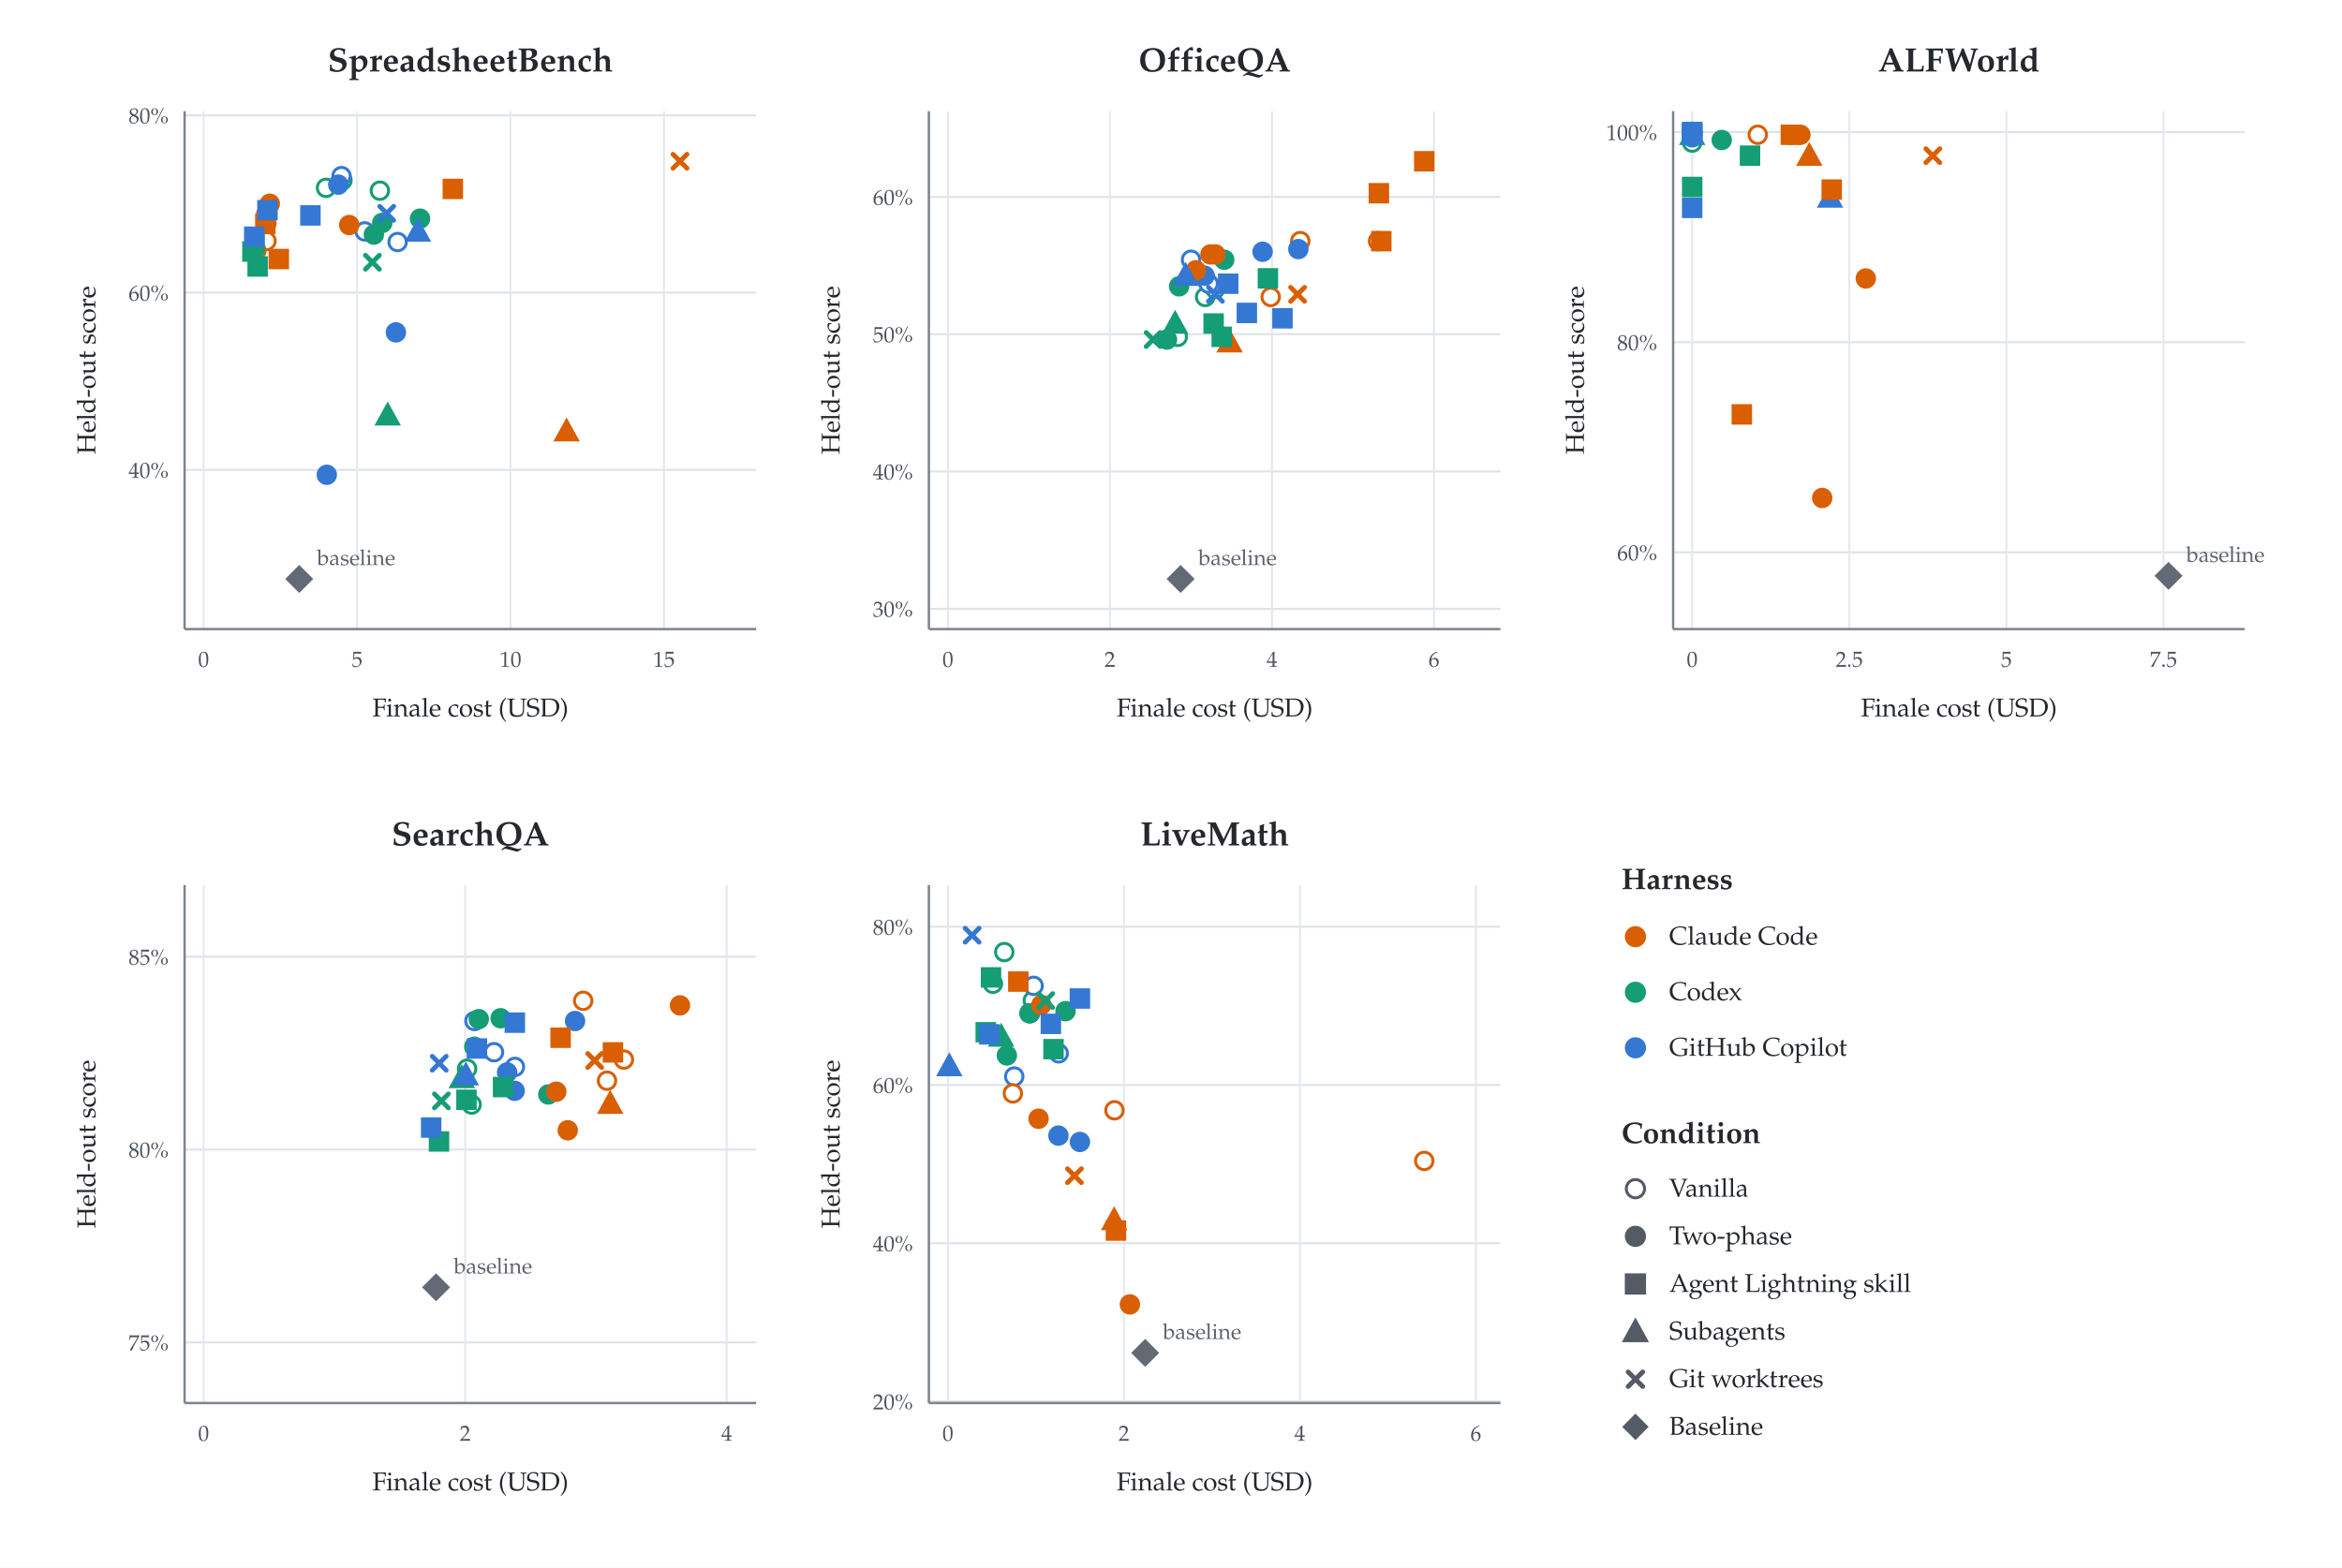
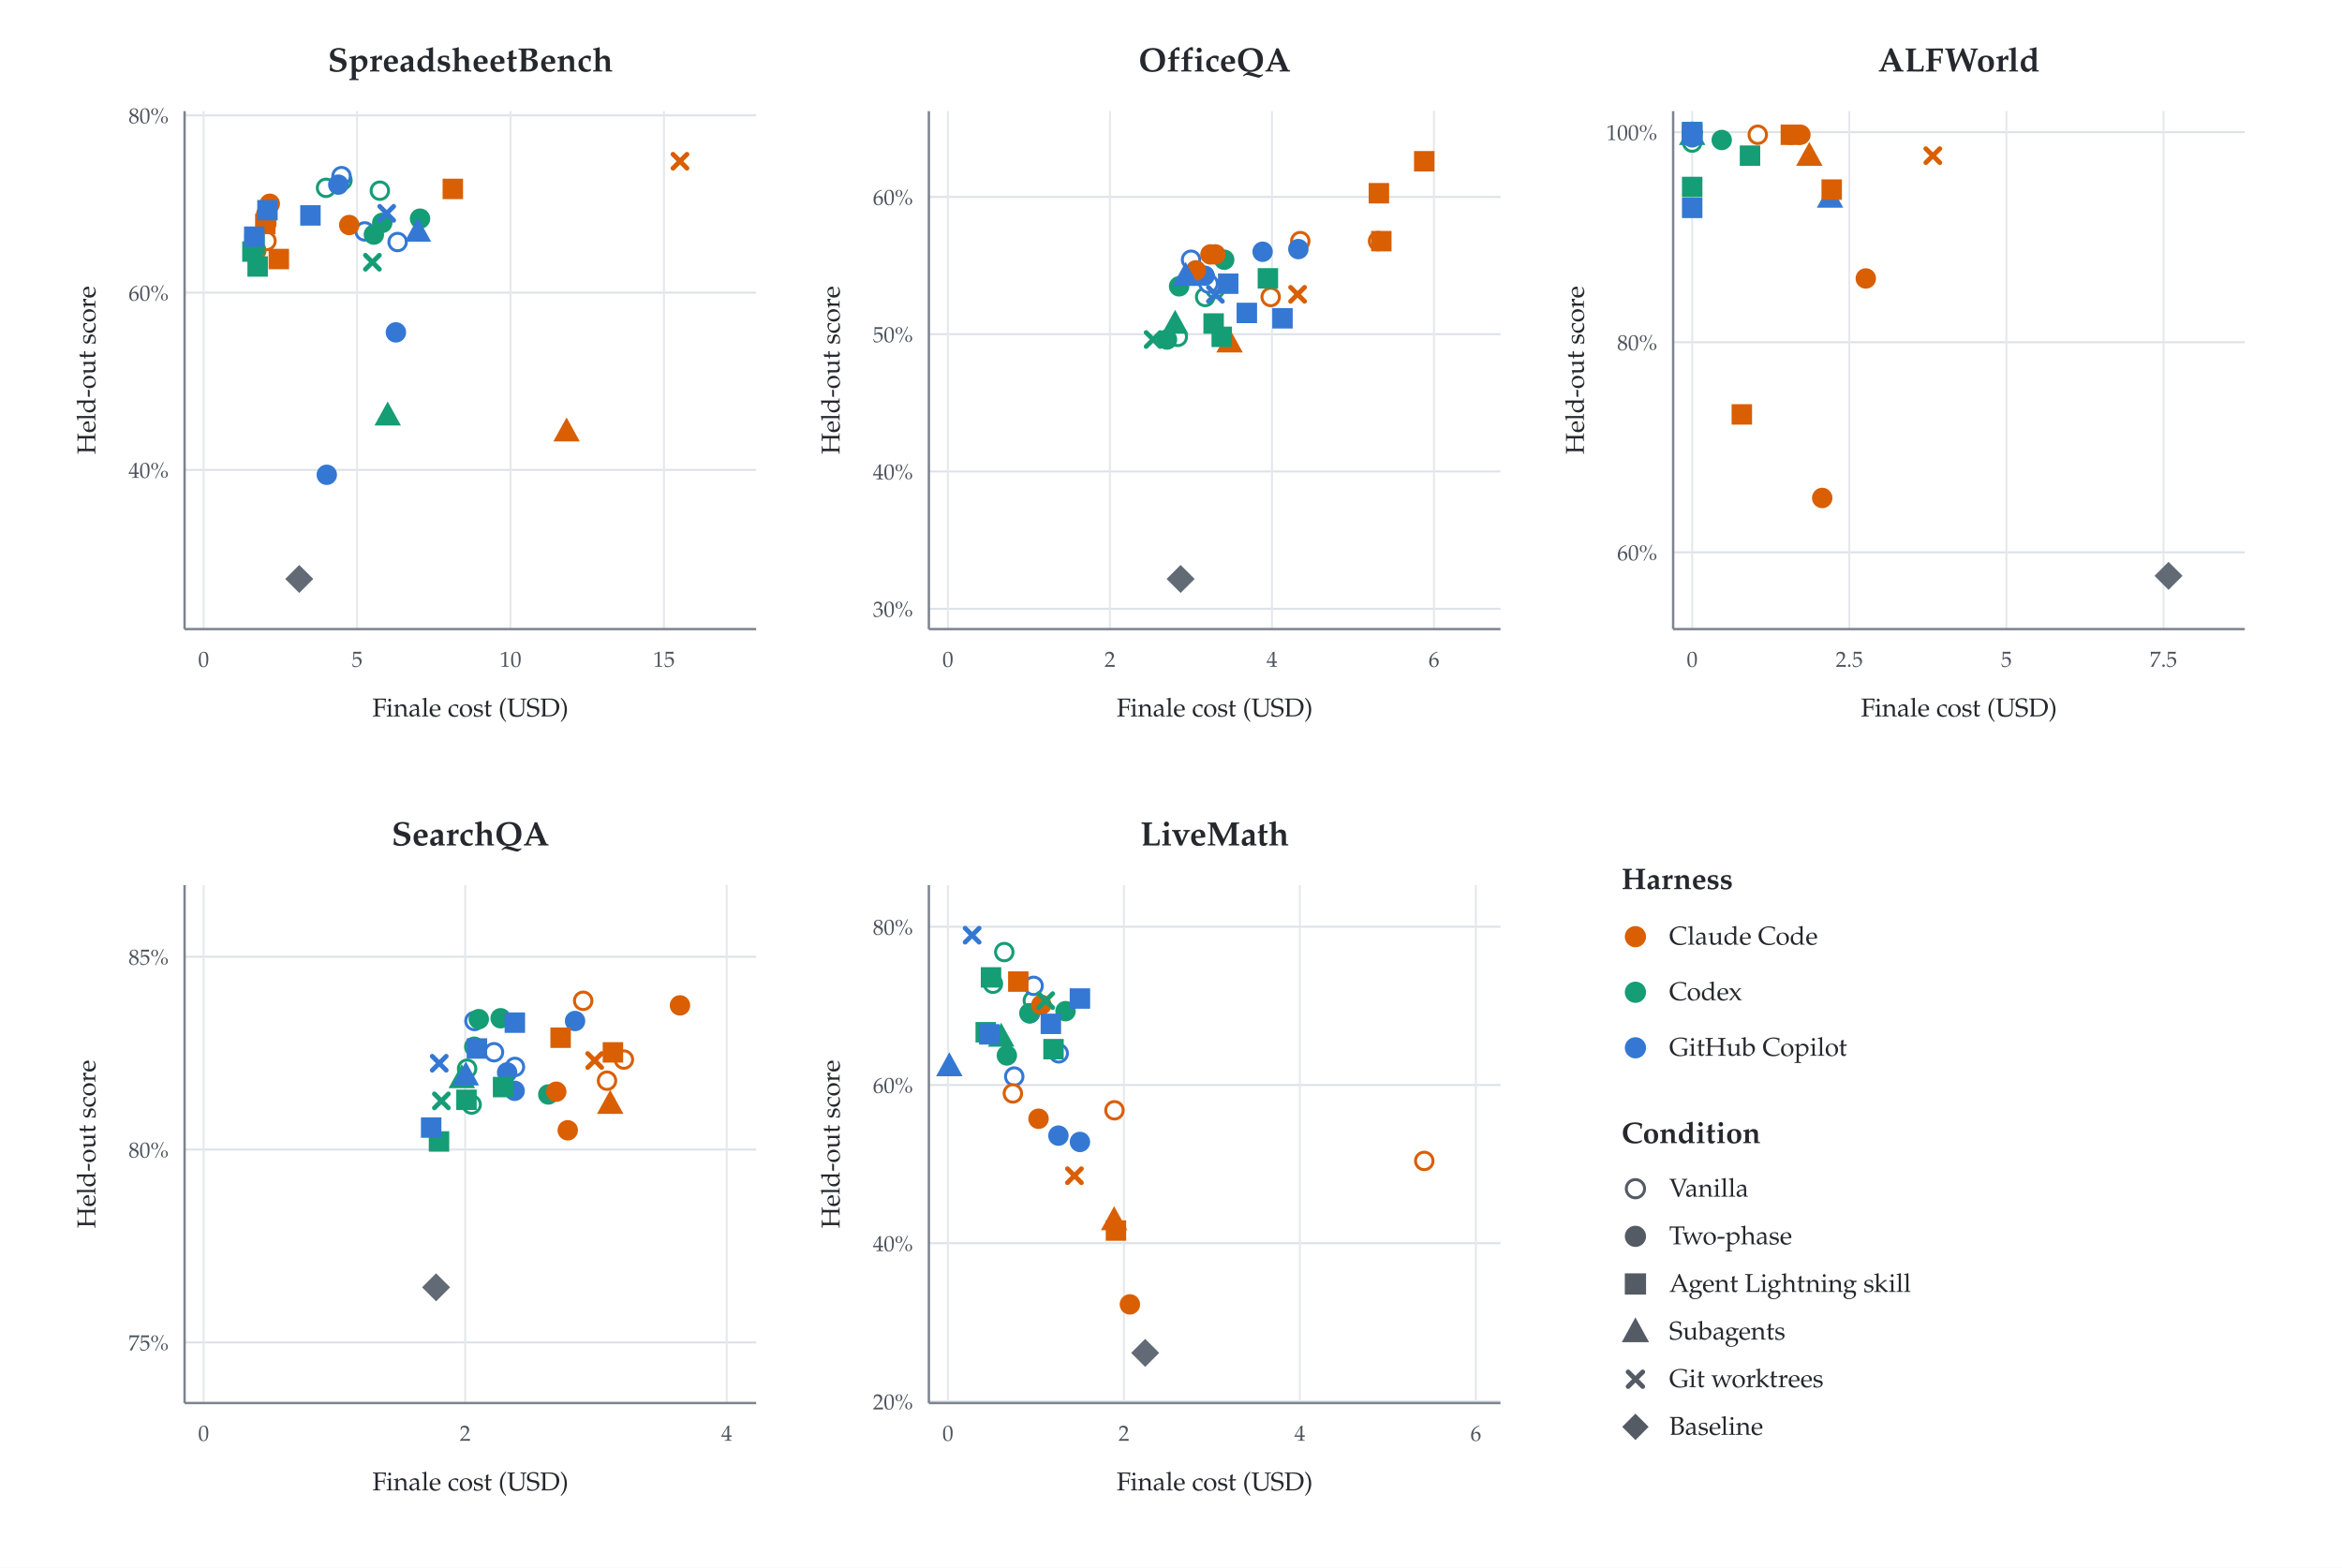
<svg xmlns="http://www.w3.org/2000/svg" width="1180" height="790" viewBox="0 0 1180 790">
  <rect width="100%" height="100%" fill="#FFFFFF" />
  <style>text{font-family:Palatino,"TeX Gyre Pagella",serif;fill:#25282D}.title{font-size:17px;font-weight:700}.axis-label{font-size:13px}.tick{font-size:11px;fill:#4D535C}.budget{font-size:9px;font-weight:600}.legend-title{font-size:15px;font-weight:700}.legend{font-size:13px}.note{font-size:11px;fill:#5E646D}</style>
  <text class="title" x="237.0" y="36" text-anchor="middle">SpreadsheetBench</text>
  <line x1="93" y1="236.79" x2="381" y2="236.79" stroke="#DDE2E8" stroke-width="1" />
  <text class="tick" x="85" y="240.79" text-anchor="end">40%</text>
  <line x1="93" y1="147.46" x2="381" y2="147.46" stroke="#DDE2E8" stroke-width="1" />
  <text class="tick" x="85" y="151.46" text-anchor="end">60%</text>
  <line x1="93" y1="58.12" x2="381" y2="58.12" stroke="#DDE2E8" stroke-width="1" />
  <text class="tick" x="85" y="62.12" text-anchor="end">80%</text>
  <line x1="102.60" y1="56" x2="102.60" y2="317" stroke="#E5E8EC" stroke-width="1" />
  <text class="tick" x="102.60" y="336" text-anchor="middle">0</text>
  <line x1="179.91" y1="56" x2="179.91" y2="317" stroke="#E5E8EC" stroke-width="1" />
  <text class="tick" x="179.91" y="336" text-anchor="middle">5</text>
  <line x1="257.22" y1="56" x2="257.22" y2="317" stroke="#E5E8EC" stroke-width="1" />
  <text class="tick" x="257.22" y="336" text-anchor="middle">10</text>
  <line x1="334.53" y1="56" x2="334.53" y2="317" stroke="#E5E8EC" stroke-width="1" />
  <text class="tick" x="334.53" y="336" text-anchor="middle">15</text>
  <line x1="93" y1="317" x2="381" y2="317" stroke="#7D848E" stroke-width="1.2" />
  <line x1="93" y1="56" x2="93" y2="317" stroke="#7D848E" stroke-width="1.2" />
  <text class="axis-label" x="237.0" y="361" text-anchor="middle">Finale cost (USD)</text>
  <text class="axis-label" x="48" y="186.5" text-anchor="middle" transform="rotate(-90 48 186.5)">Held-out score</text>
  <polygon points="150.77,285.74 156.77,291.74 150.77,297.74 144.77,291.74" fill="#626A75" stroke="#626A75" stroke-width="1.5" />
-   <text class="note" x="159.77" y="284.74" text-anchor="start">baseline</text>
  <circle cx="172.54" cy="90.90" r="4.40" fill="#FFFFFF" stroke="#159D75" stroke-width="1.5" />
  <circle cx="183.74" cy="116.61" r="4.40" fill="#FFFFFF" stroke="#3478D4" stroke-width="1.5" />
  <circle cx="134.28" cy="121.43" r="4.40" fill="#FFFFFF" stroke="#D95F02" stroke-width="1.5" />
  <circle cx="191.39" cy="96.09" r="4.40" fill="#FFFFFF" stroke="#159D75" stroke-width="1.5" />
  <circle cx="200.34" cy="121.96" r="4.40" fill="#FFFFFF" stroke="#3478D4" stroke-width="1.5" />
  <circle cx="134.09" cy="108.04" r="4.40" fill="#FFFFFF" stroke="#D95F02" stroke-width="1.5" />
  <circle cx="164.27" cy="94.65" r="4.40" fill="#FFFFFF" stroke="#159D75" stroke-width="1.5" />
  <circle cx="172.07" cy="88.76" r="4.40" fill="#FFFFFF" stroke="#3478D4" stroke-width="1.5" />
  <circle cx="134.20" cy="112.59" r="4.40" fill="#FFFFFF" stroke="#D95F02" stroke-width="1.5" />
  <circle cx="188.37" cy="118.21" r="4.40" fill="#159D75" stroke="#159D75" stroke-width="1.5" />
  <circle cx="164.65" cy="239.25" r="4.40" fill="#3478D4" stroke="#3478D4" stroke-width="1.5" />
  <circle cx="129.17" cy="126.25" r="4.40" fill="#D95F02" stroke="#D95F02" stroke-width="1.5" />
  <circle cx="192.59" cy="112.32" r="4.40" fill="#159D75" stroke="#159D75" stroke-width="1.5" />
  <circle cx="170.45" cy="93.04" r="4.40" fill="#3478D4" stroke="#3478D4" stroke-width="1.5" />
  <circle cx="175.96" cy="113.39" r="4.40" fill="#D95F02" stroke="#D95F02" stroke-width="1.5" />
  <circle cx="211.63" cy="110.18" r="4.40" fill="#159D75" stroke="#159D75" stroke-width="1.5" />
  <circle cx="199.47" cy="167.49" r="4.40" fill="#3478D4" stroke="#3478D4" stroke-width="1.5" />
  <circle cx="135.94" cy="102.68" r="4.40" fill="#D95F02" stroke="#D95F02" stroke-width="1.5" />
  <polygon points="195.33,203.86 189.93,213.66 200.73,213.66" fill="#159D75" stroke="#159D75" stroke-width="1.5" />
  <polygon points="210.56,111.21 205.16,121.01 215.96,121.01" fill="#3478D4" stroke="#3478D4" stroke-width="1.5" />
  <polygon points="285.47,211.90 280.07,221.70 290.87,221.70" fill="#D95F02" stroke="#D95F02" stroke-width="1.5" />
  <g stroke="#159D75" stroke-width="2.4" stroke-linecap="round">
    <line x1="184.11" y1="128.62" x2="191.15" y2="135.66" />
    <line x1="184.11" y1="135.66" x2="191.15" y2="128.62" />
  </g>
  <g stroke="#3478D4" stroke-width="2.4" stroke-linecap="round">
    <line x1="191.32" y1="103.98" x2="198.36" y2="111.02" />
    <line x1="191.32" y1="111.02" x2="198.36" y2="103.98" />
  </g>
  <g stroke="#D95F02" stroke-width="2.4" stroke-linecap="round">
    <line x1="339.08" y1="77.74" x2="346.12" y2="84.78" />
    <line x1="339.08" y1="84.78" x2="346.12" y2="77.74" />
  </g>
  <rect x="136.08" y="126.13" width="8.80" height="8.80" fill="#D95F02" stroke="#D95F02" stroke-width="1.5" />
  <rect x="129.28" y="108.44" width="8.80" height="8.80" fill="#D95F02" stroke="#D95F02" stroke-width="1.5" />
  <rect x="223.75" y="90.79" width="8.80" height="8.80" fill="#D95F02" stroke="#D95F02" stroke-width="1.5" />
  <rect x="123.87" y="118.62" width="8.80" height="8.80" fill="#159D75" stroke="#159D75" stroke-width="1.5" />
  <rect x="122.78" y="122.37" width="8.80" height="8.80" fill="#159D75" stroke="#159D75" stroke-width="1.5" />
  <rect x="125.41" y="129.88" width="8.80" height="8.80" fill="#159D75" stroke="#159D75" stroke-width="1.5" />
  <rect x="123.71" y="114.87" width="8.80" height="8.80" fill="#3478D4" stroke="#3478D4" stroke-width="1.5" />
  <rect x="130.36" y="101.52" width="8.80" height="8.80" fill="#3478D4" stroke="#3478D4" stroke-width="1.5" />
  <rect x="152.01" y="104.15" width="8.80" height="8.80" fill="#3478D4" stroke="#3478D4" stroke-width="1.5" />
  <text class="title" x="612.0" y="36" text-anchor="middle">OfficeQA</text>
  <line x1="468" y1="306.76" x2="756" y2="306.76" stroke="#DDE2E8" stroke-width="1" />
  <text class="tick" x="460" y="310.76" text-anchor="end">30%</text>
  <line x1="468" y1="237.58" x2="756" y2="237.58" stroke="#DDE2E8" stroke-width="1" />
  <text class="tick" x="460" y="241.58" text-anchor="end">40%</text>
  <line x1="468" y1="168.41" x2="756" y2="168.41" stroke="#DDE2E8" stroke-width="1" />
  <text class="tick" x="460" y="172.41" text-anchor="end">50%</text>
  <line x1="468" y1="99.24" x2="756" y2="99.24" stroke="#DDE2E8" stroke-width="1" />
  <text class="tick" x="460" y="103.24" text-anchor="end">60%</text>
  <line x1="477.60" y1="56" x2="477.60" y2="317" stroke="#E5E8EC" stroke-width="1" />
  <text class="tick" x="477.60" y="336" text-anchor="middle">0</text>
  <line x1="559.23" y1="56" x2="559.23" y2="317" stroke="#E5E8EC" stroke-width="1" />
  <text class="tick" x="559.23" y="336" text-anchor="middle">2</text>
  <line x1="640.87" y1="56" x2="640.87" y2="317" stroke="#E5E8EC" stroke-width="1" />
  <text class="tick" x="640.87" y="336" text-anchor="middle">4</text>
  <line x1="722.50" y1="56" x2="722.50" y2="317" stroke="#E5E8EC" stroke-width="1" />
  <text class="tick" x="722.50" y="336" text-anchor="middle">6</text>
  <line x1="468" y1="317" x2="756" y2="317" stroke="#7D848E" stroke-width="1.2" />
  <line x1="468" y1="56" x2="468" y2="317" stroke="#7D848E" stroke-width="1.2" />
  <text class="axis-label" x="612.0" y="361" text-anchor="middle">Finale cost (USD)</text>
  <text class="axis-label" x="423" y="186.5" text-anchor="middle" transform="rotate(-90 423 186.5)">Held-out score</text>
  <polygon points="594.84,285.74 600.84,291.74 594.84,297.74 588.84,291.74" fill="#626A75" stroke="#626A75" stroke-width="1.5" />
-   <text class="note" x="603.84" y="284.74" text-anchor="start">baseline</text>
  <circle cx="593.41" cy="169.75" r="4.40" fill="#FFFFFF" stroke="#159D75" stroke-width="1.5" />
  <circle cx="607.31" cy="140.26" r="4.40" fill="#FFFFFF" stroke="#3478D4" stroke-width="1.5" />
  <circle cx="640.23" cy="149.65" r="4.40" fill="#FFFFFF" stroke="#D95F02" stroke-width="1.5" />
  <circle cx="607.21" cy="149.65" r="4.40" fill="#FFFFFF" stroke="#159D75" stroke-width="1.5" />
  <circle cx="600.10" cy="130.88" r="4.40" fill="#FFFFFF" stroke="#3478D4" stroke-width="1.5" />
  <circle cx="655.13" cy="121.50" r="4.40" fill="#FFFFFF" stroke="#D95F02" stroke-width="1.5" />
  <circle cx="612.28" cy="145.62" r="4.40" fill="#FFFFFF" stroke="#159D75" stroke-width="1.5" />
  <circle cx="608.94" cy="142.94" r="4.40" fill="#FFFFFF" stroke="#3478D4" stroke-width="1.5" />
  <circle cx="694.32" cy="121.50" r="4.40" fill="#FFFFFF" stroke="#D95F02" stroke-width="1.5" />
  <circle cx="616.82" cy="130.88" r="4.40" fill="#159D75" stroke="#159D75" stroke-width="1.5" />
  <circle cx="606.94" cy="138.92" r="4.40" fill="#3478D4" stroke="#3478D4" stroke-width="1.5" />
  <circle cx="587.98" cy="171.09" r="4.40" fill="#159D75" stroke="#159D75" stroke-width="1.5" />
  <circle cx="654.16" cy="125.52" r="4.40" fill="#3478D4" stroke="#3478D4" stroke-width="1.5" />
  <circle cx="594.08" cy="144.28" r="4.40" fill="#159D75" stroke="#159D75" stroke-width="1.5" />
  <circle cx="636.15" cy="126.86" r="4.40" fill="#3478D4" stroke="#3478D4" stroke-width="1.5" />
  <circle cx="602.51" cy="136.24" r="4.40" fill="#D95F02" stroke="#D95F02" stroke-width="1.5" />
  <polygon points="592.07,157.65 586.67,167.45 597.47,167.45" fill="#159D75" stroke="#159D75" stroke-width="1.5" />
  <polygon points="597.37,133.52 591.97,143.32 602.77,143.32" fill="#3478D4" stroke="#3478D4" stroke-width="1.5" />
  <circle cx="612.34" cy="128.20" r="4.40" fill="#D95F02" stroke="#D95F02" stroke-width="1.5" />
  <polygon points="619.51,167.04 614.11,176.84 624.91,176.84" fill="#D95F02" stroke="#D95F02" stroke-width="1.5" />
  <circle cx="609.88" cy="128.20" r="4.40" fill="#D95F02" stroke="#D95F02" stroke-width="1.5" />
  <g stroke="#159D75" stroke-width="2.4" stroke-linecap="round">
    <line x1="577.48" y1="167.57" x2="584.52" y2="174.61" />
    <line x1="577.48" y1="174.61" x2="584.52" y2="167.57" />
  </g>
  <g stroke="#3478D4" stroke-width="2.4" stroke-linecap="round">
    <line x1="608.85" y1="144.79" x2="615.89" y2="151.83" />
    <line x1="608.85" y1="151.83" x2="615.89" y2="144.79" />
  </g>
  <g stroke="#D95F02" stroke-width="2.4" stroke-linecap="round">
    <line x1="650.26" y1="144.79" x2="657.30" y2="151.83" />
    <line x1="650.26" y1="151.83" x2="657.30" y2="144.79" />
  </g>
  <rect x="691.57" y="117.12" width="8.80" height="8.80" fill="#D95F02" stroke="#D95F02" stroke-width="1.5" />
  <rect x="713.20" y="76.86" width="8.80" height="8.80" fill="#D95F02" stroke="#D95F02" stroke-width="1.5" />
  <rect x="690.34" y="92.97" width="8.80" height="8.80" fill="#D95F02" stroke="#D95F02" stroke-width="1.5" />
  <rect x="611.16" y="165.33" width="8.80" height="8.80" fill="#159D75" stroke="#159D75" stroke-width="1.5" />
  <rect x="634.42" y="135.86" width="8.80" height="8.80" fill="#159D75" stroke="#159D75" stroke-width="1.5" />
  <rect x="607.08" y="158.62" width="8.80" height="8.80" fill="#159D75" stroke="#159D75" stroke-width="1.5" />
  <rect x="623.81" y="153.29" width="8.80" height="8.80" fill="#3478D4" stroke="#3478D4" stroke-width="1.5" />
  <rect x="614.42" y="138.56" width="8.80" height="8.80" fill="#3478D4" stroke="#3478D4" stroke-width="1.5" />
  <rect x="641.77" y="155.99" width="8.80" height="8.80" fill="#3478D4" stroke="#3478D4" stroke-width="1.5" />
  <text class="title" x="987.0" y="36" text-anchor="middle">ALFWorld</text>
  <line x1="843" y1="278.32" x2="1131" y2="278.32" stroke="#DDE2E8" stroke-width="1" />
  <text class="tick" x="835" y="282.32" text-anchor="end">60%</text>
  <line x1="843" y1="172.45" x2="1131" y2="172.45" stroke="#DDE2E8" stroke-width="1" />
  <text class="tick" x="835" y="176.45" text-anchor="end">80%</text>
  <line x1="843" y1="66.59" x2="1131" y2="66.59" stroke="#DDE2E8" stroke-width="1" />
  <text class="tick" x="835" y="70.59" text-anchor="end">100%</text>
  <line x1="852.60" y1="56" x2="852.60" y2="317" stroke="#E5E8EC" stroke-width="1" />
  <text class="tick" x="852.60" y="336" text-anchor="middle">0</text>
  <line x1="931.75" y1="56" x2="931.75" y2="317" stroke="#E5E8EC" stroke-width="1" />
  <text class="tick" x="931.75" y="336" text-anchor="middle">2.5</text>
  <line x1="1010.91" y1="56" x2="1010.91" y2="317" stroke="#E5E8EC" stroke-width="1" />
  <text class="tick" x="1010.91" y="336" text-anchor="middle">5</text>
  <line x1="1090.06" y1="56" x2="1090.06" y2="317" stroke="#E5E8EC" stroke-width="1" />
  <text class="tick" x="1090.06" y="336" text-anchor="middle">7.5</text>
  <line x1="843" y1="317" x2="1131" y2="317" stroke="#7D848E" stroke-width="1.2" />
  <line x1="843" y1="56" x2="843" y2="317" stroke="#7D848E" stroke-width="1.2" />
  <text class="axis-label" x="987.0" y="361" text-anchor="middle">Finale cost (USD)</text>
  <text class="axis-label" x="798" y="186.5" text-anchor="middle" transform="rotate(-90 798 186.5)">Held-out score</text>
  <polygon points="1092.60,284.17 1098.60,290.17 1092.60,296.17 1086.60,290.17" fill="#626A75" stroke="#626A75" stroke-width="1.5" />
-   <text class="note" x="1101.60" y="283.17" text-anchor="start">baseline</text>
  <circle cx="852.60" cy="66.59" r="4.40" fill="#FFFFFF" stroke="#159D75" stroke-width="1.5" />
  <circle cx="852.60" cy="66.59" r="4.40" fill="#FFFFFF" stroke="#3478D4" stroke-width="1.5" />
  <circle cx="885.64" cy="67.90" r="4.40" fill="#FFFFFF" stroke="#D95F02" stroke-width="1.5" />
  <circle cx="852.60" cy="66.59" r="4.40" fill="#FFFFFF" stroke="#159D75" stroke-width="1.5" />
  <circle cx="852.60" cy="66.59" r="4.40" fill="#FFFFFF" stroke="#3478D4" stroke-width="1.5" />
  <circle cx="852.60" cy="66.59" r="4.40" fill="#FFFFFF" stroke="#D95F02" stroke-width="1.5" />
  <circle cx="852.60" cy="71.85" r="4.40" fill="#FFFFFF" stroke="#159D75" stroke-width="1.5" />
  <circle cx="852.60" cy="66.59" r="4.40" fill="#FFFFFF" stroke="#3478D4" stroke-width="1.5" />
  <circle cx="902.42" cy="67.90" r="4.40" fill="#FFFFFF" stroke="#D95F02" stroke-width="1.5" />
  <circle cx="852.60" cy="67.90" r="4.40" fill="#159D75" stroke="#159D75" stroke-width="1.5" />
  <circle cx="852.60" cy="69.22" r="4.40" fill="#3478D4" stroke="#3478D4" stroke-width="1.5" />
  <circle cx="940.07" cy="140.32" r="4.40" fill="#D95F02" stroke="#D95F02" stroke-width="1.5" />
  <circle cx="852.60" cy="66.59" r="4.40" fill="#159D75" stroke="#159D75" stroke-width="1.5" />
  <circle cx="852.60" cy="66.59" r="4.40" fill="#3478D4" stroke="#3478D4" stroke-width="1.5" />
  <circle cx="918.12" cy="250.93" r="4.40" fill="#D95F02" stroke="#D95F02" stroke-width="1.5" />
  <circle cx="867.48" cy="70.54" r="4.40" fill="#159D75" stroke="#159D75" stroke-width="1.5" />
  <circle cx="852.60" cy="67.90" r="4.40" fill="#3478D4" stroke="#3478D4" stroke-width="1.5" />
  <circle cx="907.12" cy="67.90" r="4.40" fill="#D95F02" stroke="#D95F02" stroke-width="1.5" />
  <polygon points="852.60,62.50 847.20,72.30 858.00,72.30" fill="#159D75" stroke="#159D75" stroke-width="1.5" />
  <g stroke="#159D75" stroke-width="2.4" stroke-linecap="round">
    <line x1="849.08" y1="64.38" x2="856.12" y2="71.42" />
    <line x1="849.08" y1="71.42" x2="856.12" y2="64.38" />
  </g>
  <polygon points="922.05,94.11 916.65,103.91 927.45,103.91" fill="#3478D4" stroke="#3478D4" stroke-width="1.5" />
  <g stroke="#3478D4" stroke-width="2.4" stroke-linecap="round">
    <line x1="849.08" y1="63.07" x2="856.12" y2="70.11" />
    <line x1="849.08" y1="70.11" x2="856.12" y2="63.07" />
  </g>
  <polygon points="911.62,73.04 906.22,82.84 917.02,82.84" fill="#D95F02" stroke="#D95F02" stroke-width="1.5" />
  <g stroke="#D95F02" stroke-width="2.4" stroke-linecap="round">
    <line x1="970.32" y1="74.92" x2="977.36" y2="81.96" />
    <line x1="970.32" y1="81.96" x2="977.36" y2="74.92" />
  </g>
  <rect x="918.49" y="91.14" width="8.80" height="8.80" fill="#D95F02" stroke="#D95F02" stroke-width="1.5" />
  <rect x="873.21" y="204.42" width="8.80" height="8.80" fill="#D95F02" stroke="#D95F02" stroke-width="1.5" />
  <rect x="897.91" y="63.51" width="8.80" height="8.80" fill="#D95F02" stroke="#D95F02" stroke-width="1.5" />
  <rect x="848.20" y="89.82" width="8.80" height="8.80" fill="#159D75" stroke="#159D75" stroke-width="1.5" />
  <rect x="848.20" y="62.19" width="8.80" height="8.80" fill="#159D75" stroke="#159D75" stroke-width="1.5" />
  <rect x="877.33" y="74.04" width="8.80" height="8.80" fill="#159D75" stroke="#159D75" stroke-width="1.5" />
  <rect x="848.20" y="100.35" width="8.80" height="8.80" fill="#3478D4" stroke="#3478D4" stroke-width="1.5" />
  <rect x="848.20" y="62.19" width="8.80" height="8.80" fill="#3478D4" stroke="#3478D4" stroke-width="1.5" />
  <rect x="848.20" y="63.51" width="8.80" height="8.80" fill="#3478D4" stroke="#3478D4" stroke-width="1.5" />
  <text class="title" x="237.0" y="426" text-anchor="middle">SearchQA</text>
  <line x1="93" y1="676.46" x2="381" y2="676.46" stroke="#DDE2E8" stroke-width="1" />
  <text class="tick" x="85" y="680.46" text-anchor="end">75%</text>
  <line x1="93" y1="579.28" x2="381" y2="579.28" stroke="#DDE2E8" stroke-width="1" />
  <text class="tick" x="85" y="583.28" text-anchor="end">80%</text>
  <line x1="93" y1="482.10" x2="381" y2="482.10" stroke="#DDE2E8" stroke-width="1" />
  <text class="tick" x="85" y="486.10" text-anchor="end">85%</text>
  <line x1="102.60" y1="446" x2="102.60" y2="707" stroke="#E5E8EC" stroke-width="1" />
  <text class="tick" x="102.60" y="726" text-anchor="middle">0</text>
  <line x1="234.37" y1="446" x2="234.37" y2="707" stroke="#E5E8EC" stroke-width="1" />
  <text class="tick" x="234.37" y="726" text-anchor="middle">2</text>
  <line x1="366.14" y1="446" x2="366.14" y2="707" stroke="#E5E8EC" stroke-width="1" />
  <text class="tick" x="366.14" y="726" text-anchor="middle">4</text>
  <line x1="93" y1="707" x2="381" y2="707" stroke="#7D848E" stroke-width="1.2" />
  <line x1="93" y1="446" x2="93" y2="707" stroke="#7D848E" stroke-width="1.2" />
  <text class="axis-label" x="237.0" y="751" text-anchor="middle">Finale cost (USD)</text>
  <text class="axis-label" x="48" y="576.5" text-anchor="middle" transform="rotate(-90 48 576.5)">Held-out score</text>
  <polygon points="219.72,642.69 225.72,648.69 219.72,654.69 213.72,648.69" fill="#626A75" stroke="#626A75" stroke-width="1.5" />
-   <text class="note" x="228.72" y="641.69" text-anchor="start">baseline</text>
  <circle cx="237.62" cy="556.60" r="4.40" fill="#FFFFFF" stroke="#159D75" stroke-width="1.5" />
  <circle cx="259.44" cy="537.63" r="4.40" fill="#FFFFFF" stroke="#3478D4" stroke-width="1.5" />
  <circle cx="314.34" cy="533.93" r="4.40" fill="#FFFFFF" stroke="#D95F02" stroke-width="1.5" />
  <circle cx="235.34" cy="538.55" r="4.40" fill="#FFFFFF" stroke="#159D75" stroke-width="1.5" />
  <circle cx="239.05" cy="514.49" r="4.40" fill="#FFFFFF" stroke="#3478D4" stroke-width="1.5" />
  <circle cx="305.84" cy="544.57" r="4.40" fill="#FFFFFF" stroke="#D95F02" stroke-width="1.5" />
  <circle cx="238.96" cy="527.45" r="4.40" fill="#FFFFFF" stroke="#159D75" stroke-width="1.5" />
  <circle cx="248.90" cy="530.22" r="4.40" fill="#FFFFFF" stroke="#3478D4" stroke-width="1.5" />
  <circle cx="293.83" cy="504.31" r="4.40" fill="#FFFFFF" stroke="#D95F02" stroke-width="1.5" />
  <circle cx="252.24" cy="513.10" r="4.40" fill="#159D75" stroke="#159D75" stroke-width="1.5" />
  <circle cx="255.51" cy="540.40" r="4.40" fill="#3478D4" stroke="#3478D4" stroke-width="1.5" />
  <circle cx="241.23" cy="513.56" r="4.40" fill="#159D75" stroke="#159D75" stroke-width="1.5" />
  <circle cx="289.74" cy="514.49" r="4.40" fill="#3478D4" stroke="#3478D4" stroke-width="1.5" />
  <circle cx="276.25" cy="551.51" r="4.40" fill="#159D75" stroke="#159D75" stroke-width="1.5" />
  <circle cx="259.30" cy="549.66" r="4.40" fill="#3478D4" stroke="#3478D4" stroke-width="1.5" />
  <polygon points="232.67,537.78 227.27,547.58 238.07,547.58" fill="#159D75" stroke="#159D75" stroke-width="1.5" />
  <polygon points="234.72,536.39 229.32,546.19 240.12,546.19" fill="#3478D4" stroke="#3478D4" stroke-width="1.5" />
  <polygon points="307.45,550.74 302.05,560.54 312.85,560.54" fill="#D95F02" stroke="#D95F02" stroke-width="1.5" />
  <g stroke="#159D75" stroke-width="2.4" stroke-linecap="round">
    <line x1="218.87" y1="551.23" x2="225.91" y2="558.27" />
    <line x1="218.87" y1="558.27" x2="225.91" y2="551.23" />
  </g>
  <g stroke="#3478D4" stroke-width="2.4" stroke-linecap="round">
    <line x1="217.78" y1="532.26" x2="224.82" y2="539.30" />
    <line x1="217.78" y1="539.30" x2="224.82" y2="532.26" />
  </g>
  <g stroke="#D95F02" stroke-width="2.4" stroke-linecap="round">
    <line x1="296.10" y1="530.87" x2="303.14" y2="537.91" />
    <line x1="296.10" y1="537.91" x2="303.14" y2="530.87" />
  </g>
  <circle cx="280.27" cy="550.12" r="4.40" fill="#D95F02" stroke="#D95F02" stroke-width="1.5" />
  <circle cx="342.60" cy="506.62" r="4.40" fill="#D95F02" stroke="#D95F02" stroke-width="1.5" />
  <circle cx="286.05" cy="569.56" r="4.40" fill="#D95F02" stroke="#D95F02" stroke-width="1.5" />
  <rect x="278.06" y="518.51" width="8.80" height="8.80" fill="#D95F02" stroke="#D95F02" stroke-width="1.5" />
  <rect x="304.42" y="525.90" width="8.80" height="8.80" fill="#D95F02" stroke="#D95F02" stroke-width="1.5" />
  <rect x="230.63" y="549.80" width="8.80" height="8.80" fill="#159D75" stroke="#159D75" stroke-width="1.5" />
  <rect x="216.79" y="570.79" width="8.80" height="8.80" fill="#159D75" stroke="#159D75" stroke-width="1.5" />
  <rect x="249.07" y="543.39" width="8.80" height="8.80" fill="#159D75" stroke="#159D75" stroke-width="1.5" />
  <rect x="212.84" y="563.80" width="8.80" height="8.80" fill="#3478D4" stroke="#3478D4" stroke-width="1.5" />
  <rect x="235.90" y="523.95" width="8.80" height="8.80" fill="#3478D4" stroke="#3478D4" stroke-width="1.5" />
  <rect x="255.00" y="510.93" width="8.80" height="8.80" fill="#3478D4" stroke="#3478D4" stroke-width="1.5" />
  <text class="title" x="612.0" y="426" text-anchor="middle">LiveMath</text>
  <line x1="468" y1="706.19" x2="756" y2="706.19" stroke="#DDE2E8" stroke-width="1" />
  <text class="tick" x="460" y="710.19" text-anchor="end">20%</text>
  <line x1="468" y1="626.46" x2="756" y2="626.46" stroke="#DDE2E8" stroke-width="1" />
  <text class="tick" x="460" y="630.46" text-anchor="end">40%</text>
  <line x1="468" y1="546.73" x2="756" y2="546.73" stroke="#DDE2E8" stroke-width="1" />
  <text class="tick" x="460" y="550.73" text-anchor="end">60%</text>
  <line x1="468" y1="467.01" x2="756" y2="467.01" stroke="#DDE2E8" stroke-width="1" />
  <text class="tick" x="460" y="471.01" text-anchor="end">80%</text>
  <line x1="477.60" y1="446" x2="477.60" y2="707" stroke="#E5E8EC" stroke-width="1" />
  <text class="tick" x="477.60" y="726" text-anchor="middle">0</text>
  <line x1="566.26" y1="446" x2="566.26" y2="707" stroke="#E5E8EC" stroke-width="1" />
  <text class="tick" x="566.26" y="726" text-anchor="middle">2</text>
  <line x1="654.93" y1="446" x2="654.93" y2="707" stroke="#E5E8EC" stroke-width="1" />
  <text class="tick" x="654.93" y="726" text-anchor="middle">4</text>
  <line x1="743.59" y1="446" x2="743.59" y2="707" stroke="#E5E8EC" stroke-width="1" />
  <text class="tick" x="743.59" y="726" text-anchor="middle">6</text>
  <line x1="468" y1="707" x2="756" y2="707" stroke="#7D848E" stroke-width="1.2" />
  <line x1="468" y1="446" x2="468" y2="707" stroke="#7D848E" stroke-width="1.2" />
  <text class="axis-label" x="612.0" y="751" text-anchor="middle">Finale cost (USD)</text>
  <text class="axis-label" x="423" y="576.5" text-anchor="middle" transform="rotate(-90 423 576.5)">Held-out score</text>
  <polygon points="576.99,675.74 582.99,681.74 576.99,687.74 570.99,681.74" fill="#626A75" stroke="#626A75" stroke-width="1.5" />
-   <text class="note" x="585.99" y="674.74" text-anchor="start">baseline</text>
  <circle cx="520.39" cy="504.21" r="4.40" fill="#FFFFFF" stroke="#159D75" stroke-width="1.5" />
  <circle cx="511.02" cy="542.48" r="4.40" fill="#FFFFFF" stroke="#3478D4" stroke-width="1.5" />
  <circle cx="717.60" cy="585.00" r="4.40" fill="#FFFFFF" stroke="#D95F02" stroke-width="1.5" />
  <circle cx="500.29" cy="495.71" r="4.40" fill="#FFFFFF" stroke="#159D75" stroke-width="1.5" />
  <circle cx="533.42" cy="530.79" r="4.40" fill="#FFFFFF" stroke="#3478D4" stroke-width="1.5" />
  <circle cx="561.51" cy="559.49" r="4.40" fill="#FFFFFF" stroke="#D95F02" stroke-width="1.5" />
  <circle cx="506.00" cy="479.76" r="4.40" fill="#FFFFFF" stroke="#159D75" stroke-width="1.5" />
  <circle cx="520.78" cy="496.77" r="4.40" fill="#FFFFFF" stroke="#3478D4" stroke-width="1.5" />
  <circle cx="510.32" cy="550.99" r="4.40" fill="#FFFFFF" stroke="#D95F02" stroke-width="1.5" />
  <circle cx="507.30" cy="531.85" r="4.40" fill="#159D75" stroke="#159D75" stroke-width="1.5" />
  <circle cx="518.99" cy="510.59" r="4.40" fill="#3478D4" stroke="#3478D4" stroke-width="1.5" />
  <circle cx="536.86" cy="509.53" r="4.40" fill="#159D75" stroke="#159D75" stroke-width="1.5" />
  <circle cx="544.12" cy="575.44" r="4.40" fill="#3478D4" stroke="#3478D4" stroke-width="1.5" />
  <circle cx="518.64" cy="510.59" r="4.40" fill="#159D75" stroke="#159D75" stroke-width="1.5" />
  <circle cx="533.27" cy="572.25" r="4.40" fill="#3478D4" stroke="#3478D4" stroke-width="1.5" />
  <circle cx="569.29" cy="657.29" r="4.40" fill="#D95F02" stroke="#D95F02" stroke-width="1.5" />
  <polygon points="504.43,516.88 499.03,526.68 509.83,526.68" fill="#159D75" stroke="#159D75" stroke-width="1.5" />
  <polygon points="478.31,531.77 472.91,541.57 483.71,541.57" fill="#3478D4" stroke="#3478D4" stroke-width="1.5" />
  <circle cx="523.26" cy="563.74" r="4.40" fill="#D95F02" stroke="#D95F02" stroke-width="1.5" />
  <circle cx="524.69" cy="506.34" r="4.40" fill="#D95F02" stroke="#D95F02" stroke-width="1.5" />
  <g stroke="#159D75" stroke-width="2.4" stroke-linecap="round">
    <line x1="523.35" y1="500.69" x2="530.39" y2="507.73" />
    <line x1="523.35" y1="507.73" x2="530.39" y2="500.69" />
  </g>
  <g stroke="#3478D4" stroke-width="2.4" stroke-linecap="round">
    <line x1="486.28" y1="467.74" x2="493.32" y2="474.78" />
    <line x1="486.28" y1="474.78" x2="493.32" y2="467.74" />
  </g>
  <g stroke="#D95F02" stroke-width="2.4" stroke-linecap="round">
    <line x1="537.82" y1="588.93" x2="544.86" y2="595.97" />
    <line x1="537.82" y1="595.97" x2="544.86" y2="588.93" />
  </g>
  <polygon points="561.34,609.37 555.94,619.17 566.74,619.17" fill="#D95F02" stroke="#D95F02" stroke-width="1.5" />
  <rect x="557.87" y="615.69" width="8.80" height="8.80" fill="#D95F02" stroke="#D95F02" stroke-width="1.5" />
  <rect x="508.67" y="490.23" width="8.80" height="8.80" fill="#D95F02" stroke="#D95F02" stroke-width="1.5" />
  <rect x="526.40" y="524.28" width="8.80" height="8.80" fill="#159D75" stroke="#159D75" stroke-width="1.5" />
  <rect x="494.92" y="488.12" width="8.80" height="8.80" fill="#159D75" stroke="#159D75" stroke-width="1.5" />
  <rect x="492.26" y="515.75" width="8.80" height="8.80" fill="#159D75" stroke="#159D75" stroke-width="1.5" />
  <rect x="525.07" y="511.52" width="8.80" height="8.80" fill="#3478D4" stroke="#3478D4" stroke-width="1.5" />
  <rect x="494.04" y="516.82" width="8.80" height="8.80" fill="#3478D4" stroke="#3478D4" stroke-width="1.5" />
  <rect x="539.70" y="498.76" width="8.80" height="8.80" fill="#3478D4" stroke="#3478D4" stroke-width="1.5" />
  <text class="legend-title" x="817" y="448">Harness</text>
  <circle cx="824.00" cy="472.00" r="4.60" fill="#D95F02" stroke="#D95F02" stroke-width="1.5" />
  <text class="legend" x="841" y="476">Claude Code</text>
  <circle cx="824.00" cy="500.00" r="4.60" fill="#159D75" stroke="#159D75" stroke-width="1.5" />
  <text class="legend" x="841" y="504">Codex</text>
  <circle cx="824.00" cy="528.00" r="4.60" fill="#3478D4" stroke="#3478D4" stroke-width="1.5" />
  <text class="legend" x="841" y="532">GitHub Copilot</text>
  <text class="legend-title" x="817" y="576">Condition</text>
  <circle cx="824.00" cy="599.00" r="4.60" fill="#FFFFFF" stroke="#555B65" stroke-width="1.5" />
  <text class="legend" x="841" y="603">Vanilla</text>
  <circle cx="824.00" cy="623.00" r="4.60" fill="#555B65" stroke="#555B65" stroke-width="1.5" />
  <text class="legend" x="841" y="627">Two-phase</text>
  <rect x="819.40" y="642.40" width="9.20" height="9.20" fill="#555B65" stroke="#555B65" stroke-width="1.5" />
  <text class="legend" x="841" y="651">Agent Lightning skill</text>
  <polygon points="824.00,665.40 818.40,675.60 829.60,675.60" fill="#555B65" stroke="#555B65" stroke-width="1.5" />
  <text class="legend" x="841" y="675">Subagents</text>
  <g stroke="#555B65" stroke-width="2.4" stroke-linecap="round">
    <line x1="820.32" y1="691.32" x2="827.68" y2="698.68" />
    <line x1="820.32" y1="698.68" x2="827.68" y2="691.32" />
  </g>
  <text class="legend" x="841" y="699">Git worktrees</text>
  <polygon points="824.00,713.40 829.60,719.00 824.00,724.60 818.40,719.00" fill="#555B65" stroke="#555B65" stroke-width="1.5" />
  <text class="legend" x="841" y="723">Baseline</text>
</svg>
